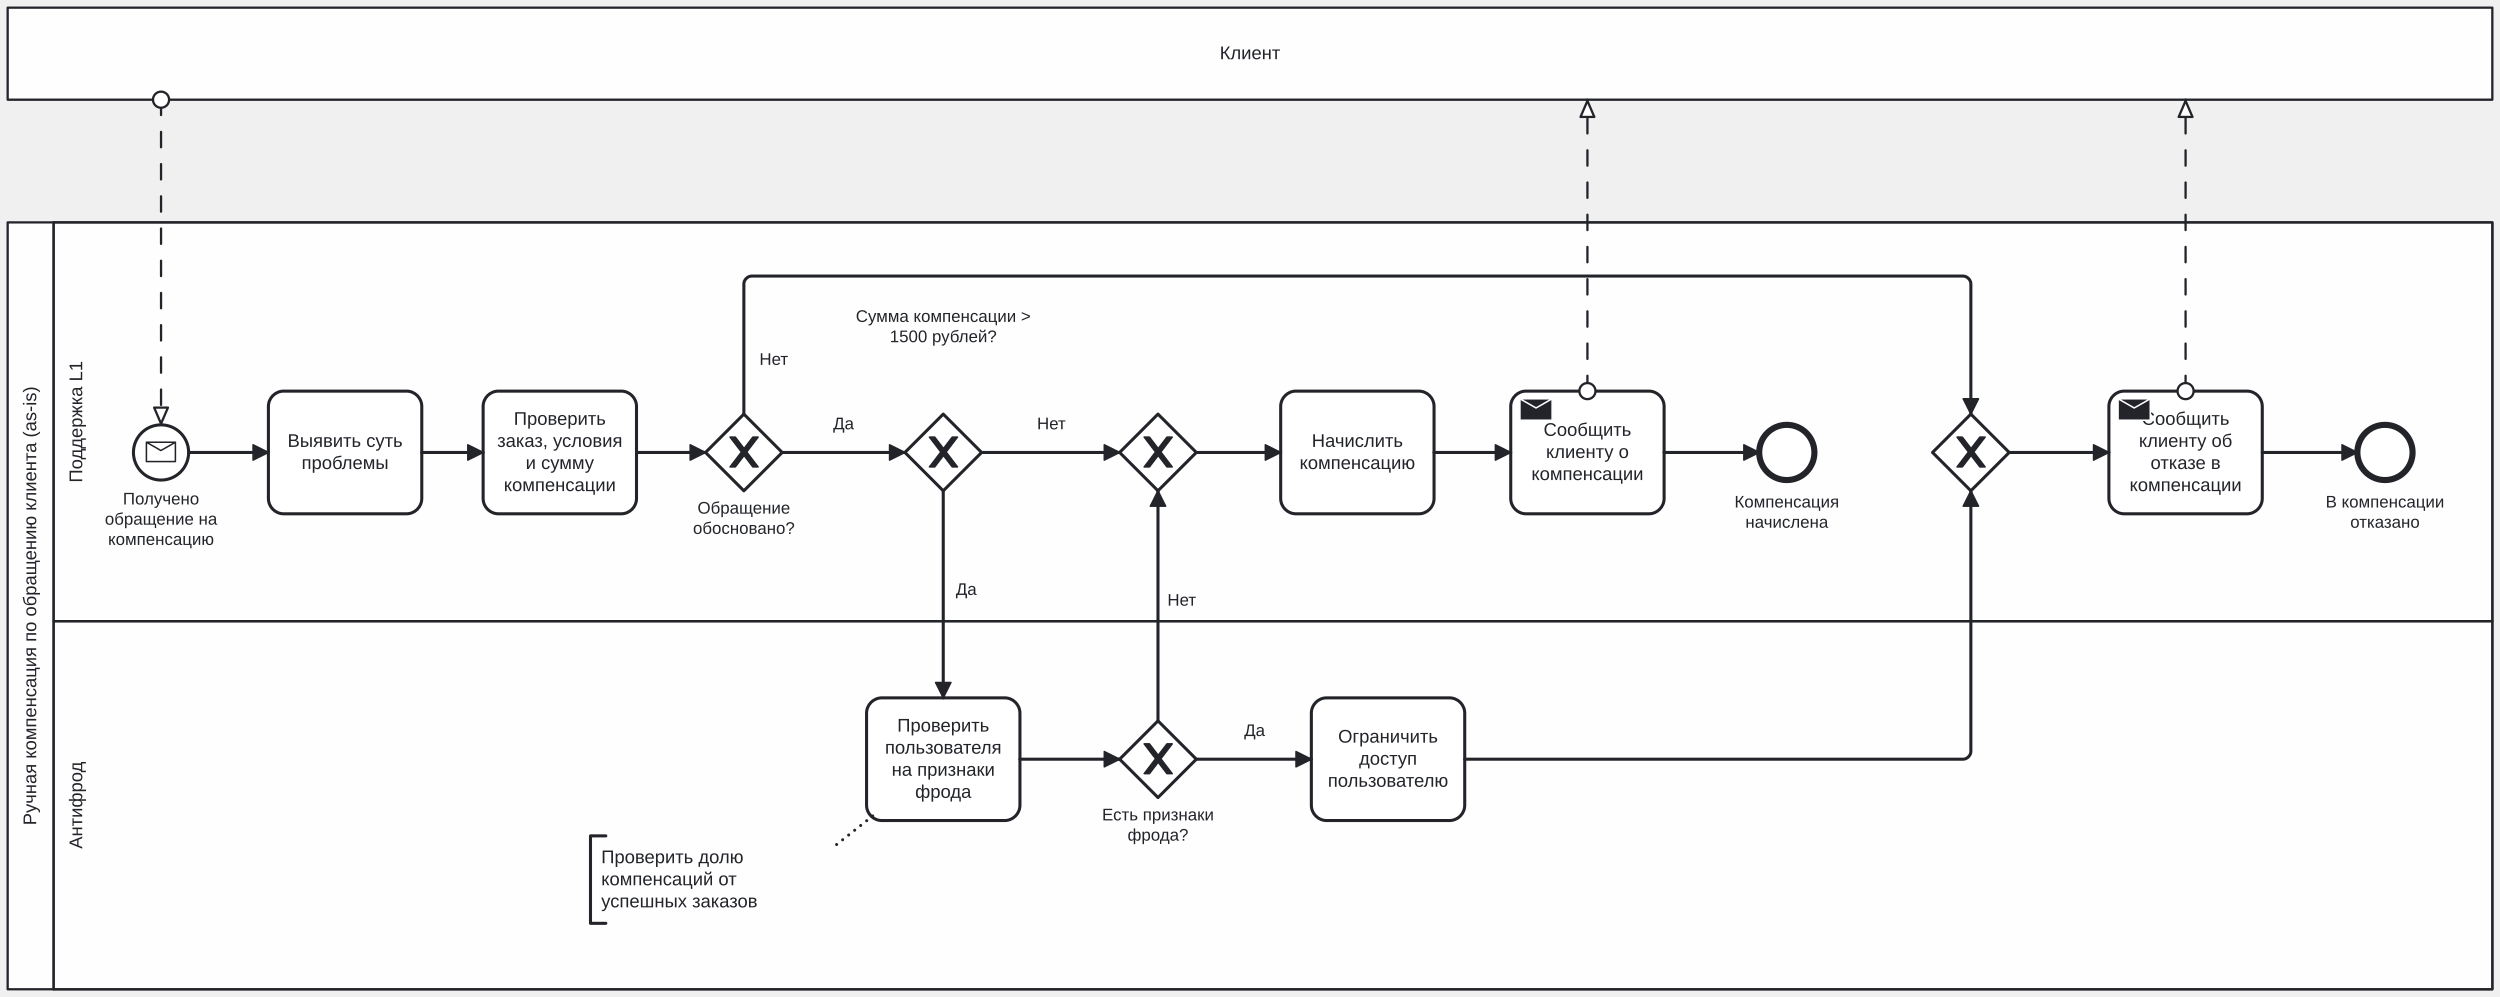
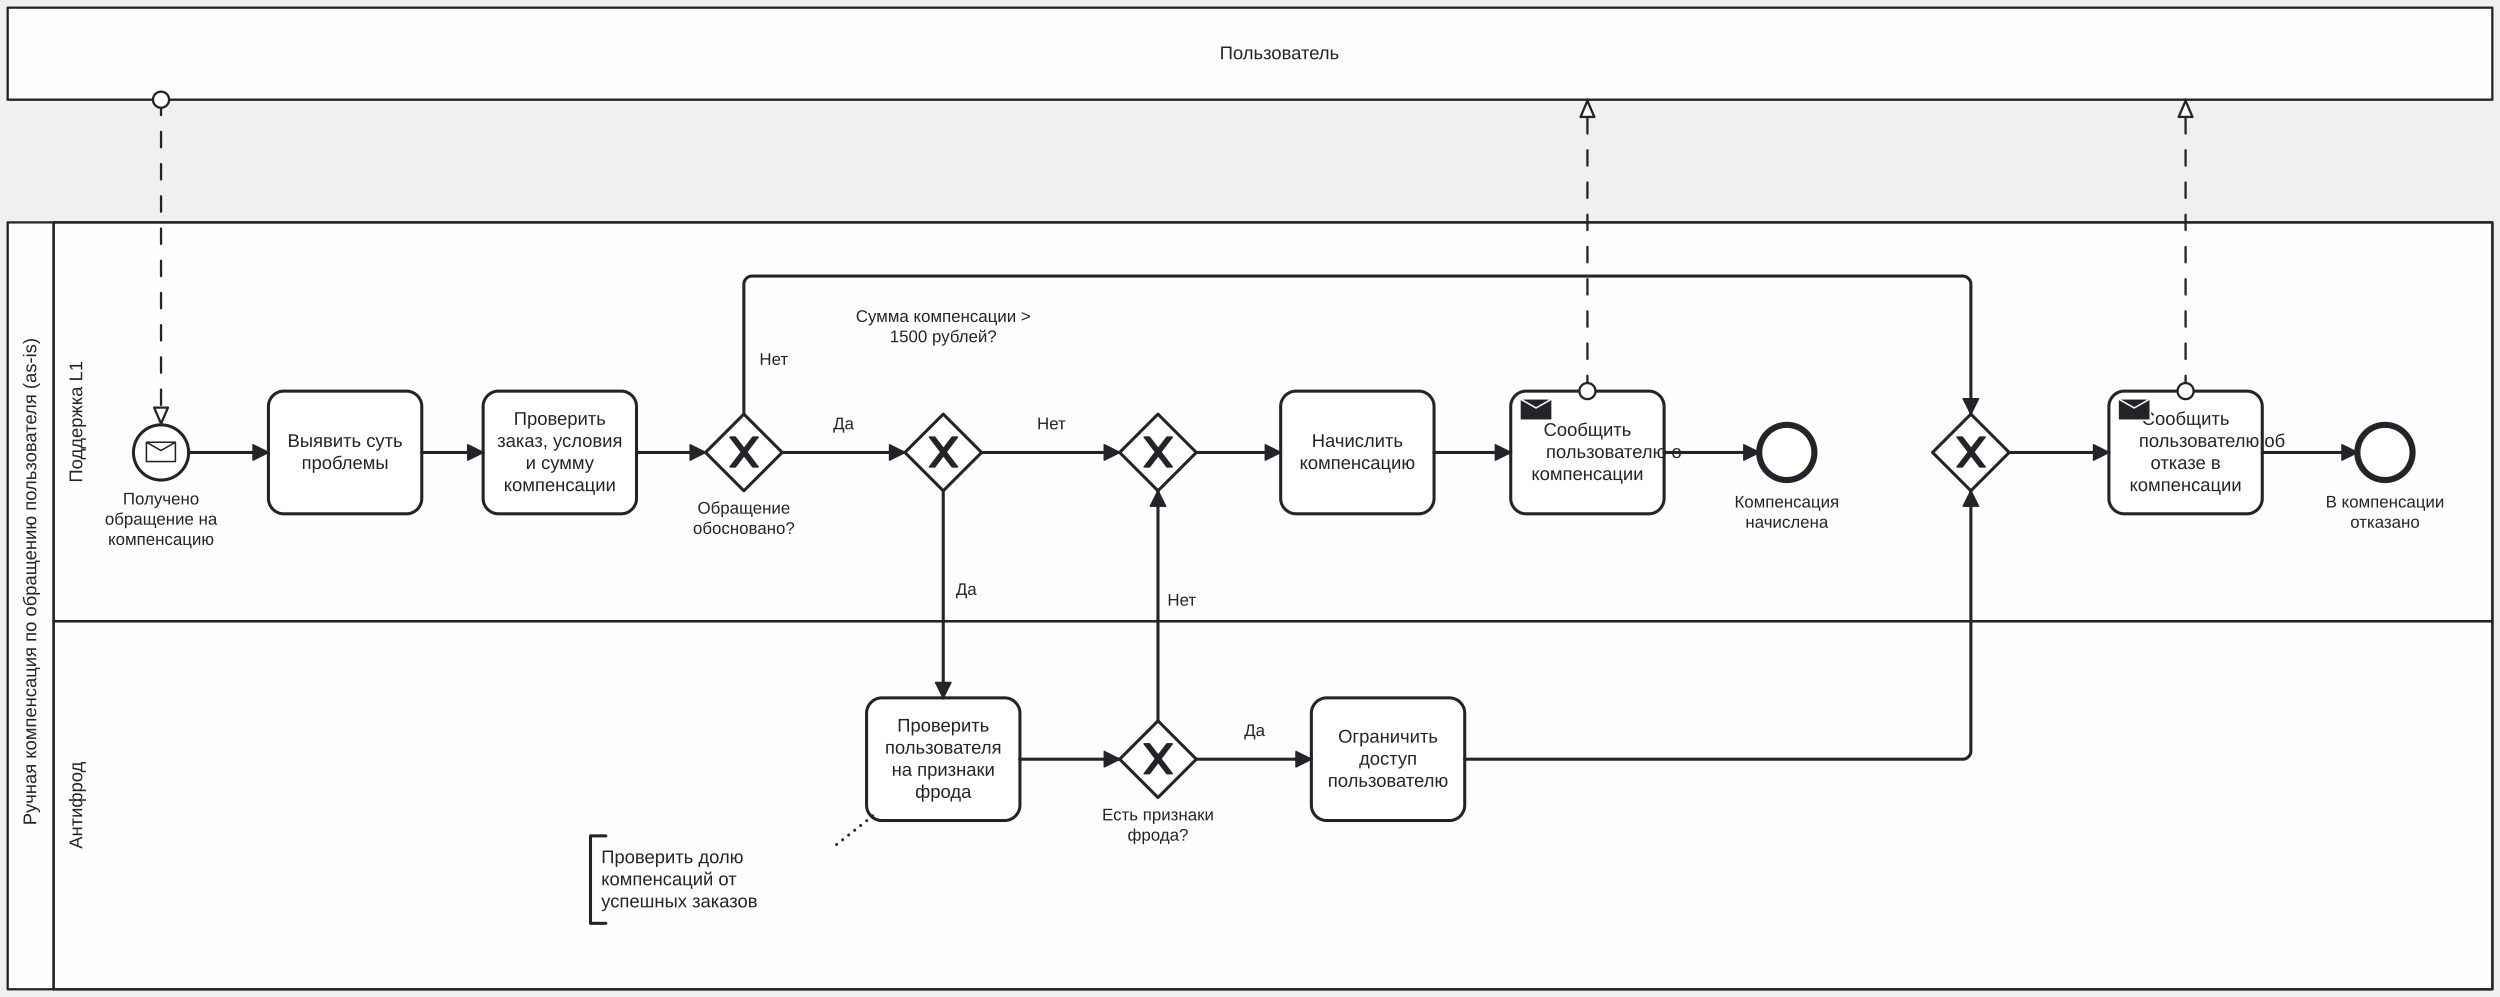
<svg xmlns="http://www.w3.org/2000/svg" width="1630" height="650" viewBox="155 55 1630 650" version="1.1">
  <defs>
    <pattern id="djs-grid-pattern-372583" width="10" height="10" patternUnits="userSpaceOnUse">
      <circle cx="0.5" cy="0.5" r="0.5" style="fill: rgb(204, 204, 204);" />
    </pattern>
  </defs>
  <g class="djs-group">
    <g class="djs-element djs-shape" data-element-id="Participant_Customer" style="display: block;" transform="matrix(1 0 0 1 160 60)">
      <g class="djs-visual">
        <rect x="0" y="0" width="1620" height="60" rx="0" ry="0" style="stroke-linecap: round; stroke-linejoin: round; stroke: rgb(34, 36, 42); stroke-width: 1.5px; fill: white; fill-opacity: 0.95;" />
        <text lineHeight="1.2" class="djs-label" style="font-family: Arial, sans-serif; font-size: 12px; font-weight: normal; fill: rgb(34, 36, 42);">
-           <tspan x="790.254" y="33.6">Клиент</tspan>
+           <tspan x="790.254" y="33.6">Пользователь</tspan>
        </text>
      </g>
      <rect class="djs-hit djs-hit-all" x="0" y="0" width="1620" height="60" style="fill: none; stroke-opacity: 0; stroke: white; stroke-width: 15px;" />
      <rect x="-5" y="-5" rx="4" width="1630" height="70" class="djs-outline" style="fill: none;" />
    </g>
  </g>
  <g class="djs-group">
    <g class="djs-element djs-shape" data-element-id="Participant_Company" style="display: block;" transform="matrix(1 0 0 1 160 200)">
      <g class="djs-visual">
        <rect x="0" y="0" width="1620" height="500" rx="0" ry="0" style="stroke-linecap: round; stroke-linejoin: round; stroke: rgb(34, 36, 42); stroke-width: 1.5px; fill: white; fill-opacity: 0.95;" />
        <path style="fill: none; stroke-linecap: round; stroke-linejoin: round; stroke: rgb(34, 36, 42); stroke-width: 1.5px;" d="M30,0L30,500" />
        <text lineHeight="1.2" class="djs-label" style="font-family: Arial, sans-serif; font-size: 12px; font-weight: normal; fill: rgb(34, 36, 42);" transform="matrix(-1.83697e-16 -1 1 -1.83697e-16 0 500)">
-           <tspan x="106.929" y="18.6">Ручная компенсация по обращению клиента (as-is)</tspan>
+           <tspan x="106.929" y="18.6">Ручная компенсация по обращению пользователя (as-is)</tspan>
        </text>
      </g>
      <rect class="djs-hit djs-hit-no-move" x="0" y="0" width="1620" height="500" style="fill: none; stroke-opacity: 0; stroke: white; stroke-width: 15px;" />
      <rect class="djs-hit djs-hit-click-stroke" x="0" y="0" width="1620" height="500" style="fill: none; stroke-opacity: 0; stroke: white; stroke-width: 15px;" />
      <rect class="djs-hit djs-hit-all" x="0" y="0" width="30" height="500" style="fill: none; stroke-opacity: 0; stroke: white; stroke-width: 15px;" />
      <rect x="-5" y="-5" rx="4" width="1630" height="510" class="djs-outline" style="fill: none;" />
    </g>
    <g class="djs-children">
      <g class="djs-group">
        <g class="djs-element djs-shape" data-element-id="Lane_AF" style="display: block;" transform="matrix(1 0 0 1 190 460)">
          <g class="djs-visual">
            <rect x="0" y="0" width="1590" height="240" rx="0" ry="0" style="stroke-linecap: round; stroke-linejoin: round; stroke: rgb(34, 36, 42); stroke-width: 1.5px; fill: white; fill-opacity: 0.25;" />
            <text lineHeight="1.2" class="djs-label" style="font-family: Arial, sans-serif; font-size: 12px; font-weight: normal; fill: rgb(34, 36, 42);" transform="matrix(-1.83697e-16 -1 1 -1.83697e-16 0 240)">
              <tspan x="91.605" y="18.6">Антифрод</tspan>
            </text>
          </g>
          <rect class="djs-hit djs-hit-no-move" x="0" y="0" width="1590" height="240" style="fill: none; stroke-opacity: 0; stroke: white; stroke-width: 15px;" />
          <rect class="djs-hit djs-hit-click-stroke" x="0" y="0" width="1590" height="240" style="fill: none; stroke-opacity: 0; stroke: white; stroke-width: 15px;" />
          <rect class="djs-hit djs-hit-all" x="0" y="0" width="30" height="240" style="fill: none; stroke-opacity: 0; stroke: white; stroke-width: 15px;" />
          <rect x="-5" y="-5" rx="4" width="1600" height="250" class="djs-outline" style="fill: none;" />
        </g>
      </g>
      <g class="djs-group">
        <g class="djs-element djs-shape selected" data-element-id="Lane_L1" style="display: block;" transform="matrix(1 0 0 1 190 200)">
          <g class="djs-visual">
            <rect x="0" y="0" width="1590" height="260" rx="0" ry="0" style="stroke-linecap: round; stroke-linejoin: round; stroke: rgb(34, 36, 42); stroke-width: 1.5px; fill: white; fill-opacity: 0.25;" />
            <text lineHeight="1.2" class="djs-label" style="font-family: Arial, sans-serif; font-size: 12px; font-weight: normal; fill: rgb(34, 36, 42);" transform="matrix(-1.83697e-16 -1 1 -1.83697e-16 0 260)">
              <tspan x="90.358" y="18.6">Поддержка L1</tspan>
            </text>
          </g>
          <rect class="djs-hit djs-hit-no-move" x="0" y="0" width="1590" height="260" style="fill: none; stroke-opacity: 0; stroke: white; stroke-width: 15px;" />
          <rect class="djs-hit djs-hit-click-stroke" x="0" y="0" width="1590" height="260" style="fill: none; stroke-opacity: 0; stroke: white; stroke-width: 15px;" />
          <rect class="djs-hit djs-hit-all" x="0" y="0" width="30" height="260" style="fill: none; stroke-opacity: 0; stroke: white; stroke-width: 15px;" />
          <rect x="-5" y="-5" rx="4" width="1600" height="270" class="djs-outline" style="fill: none;" />
        </g>
      </g>
      <g class="djs-group">
        <g class="djs-element djs-shape" data-element-id="Start" style="display: block;" transform="matrix(1 0 0 1 242 332)">
          <g class="djs-visual">
            <circle cx="18" cy="18" r="18" style="stroke-linecap: round; stroke-linejoin: round; stroke: rgb(34, 36, 42); stroke-width: 2px; fill: white; fill-opacity: 0.95;" />
            <path d="m 8.46,11.34 l 0,12.6 l 18.9,0 l 0,-12.6 z l 9.45,5.4 l 9.45,-5.4" style="fill: white; stroke-linecap: round; stroke-linejoin: round; stroke: rgb(34, 36, 42); stroke-width: 1px;" />
          </g>
          <rect class="djs-hit djs-hit-all" x="0" y="0" width="36" height="36" style="fill: none; stroke-opacity: 0; stroke: white; stroke-width: 15px;" />
        </g>
      </g>
      <g class="djs-group">
        <g class="djs-element djs-shape" data-element-id="Start_label" style="display: block;" transform="matrix(1 0 0 1 205 374)">
          <g class="djs-visual">
            <text lineHeight="1.2" class="djs-label" style="font-family: Arial, sans-serif; font-size: 11px; font-weight: normal; fill: rgb(34, 36, 42);">
              <tspan x="30.129" y="9.9">Получено </tspan>
              <tspan x="18.358" y="23.1">обращение на </tspan>
              <tspan x="20.461" y="36.3">компенсацию</tspan>
            </text>
          </g>
          <rect class="djs-hit djs-hit-all" x="0" y="0" width="110" height="40" style="fill: none; stroke-opacity: 0; stroke: white; stroke-width: 15px;" />
          <rect x="-5" y="-5" rx="4" width="120" height="50" class="djs-outline" style="fill: none;" />
        </g>
      </g>
      <g class="djs-group">
        <g class="djs-element djs-shape" data-element-id="Identify" style="display: block;" transform="matrix(1 0 0 1 330 310)">
          <g class="djs-visual">
            <rect x="0" y="0" width="100" height="80" rx="10" ry="10" style="stroke-linecap: round; stroke-linejoin: round; stroke: rgb(34, 36, 42); stroke-width: 2px; fill: white; fill-opacity: 0.95;" />
            <text lineHeight="1.2" class="djs-label" style="font-family: Arial, sans-serif; font-size: 12px; font-weight: normal; fill: rgb(34, 36, 42);">
              <tspan x="12.482" y="36.4">Выявить суть </tspan>
              <tspan x="21.635" y="50.8">проблемы</tspan>
            </text>
          </g>
          <rect class="djs-hit djs-hit-all" x="0" y="0" width="100" height="80" style="fill: none; stroke-opacity: 0; stroke: white; stroke-width: 15px;" />
          <rect x="-5" y="-5" rx="14" width="110" height="90" class="djs-outline" style="fill: none;" />
        </g>
      </g>
      <g class="djs-group">
        <g class="djs-element djs-shape" data-element-id="Check" style="display: block;" transform="matrix(1 0 0 1 470 310)">
          <g class="djs-visual">
            <rect x="0" y="0" width="100" height="80" rx="10" ry="10" style="stroke-linecap: round; stroke-linejoin: round; stroke: rgb(34, 36, 42); stroke-width: 2px; fill: white; fill-opacity: 0.95;" />
            <text lineHeight="1.2" class="djs-label" style="font-family: Arial, sans-serif; font-size: 12px; font-weight: normal; fill: rgb(34, 36, 42);">
              <tspan x="19.994" y="22">Проверить </tspan>
              <tspan x="9.175" y="36.4">заказ, условия</tspan>
              <tspan x="27.731" y="50.8">и сумму </tspan>
              <tspan x="13.47" y="65.2">компенсации</tspan>
            </text>
          </g>
          <rect class="djs-hit djs-hit-all" x="0" y="0" width="100" height="80" style="fill: none; stroke-opacity: 0; stroke: white; stroke-width: 15px;" />
          <rect x="-5" y="-5" rx="14" width="110" height="90" class="djs-outline" style="fill: none;" />
        </g>
      </g>
      <g class="djs-group">
        <g class="djs-element djs-shape" data-element-id="GW_Justified" style="display: block;" transform="matrix(1 0 0 1 615 325)">
          <g class="djs-visual">
            <polygon points="25,0 50,25 25,50 0,25" style="stroke-linecap: round; stroke-linejoin: round; stroke: rgb(34, 36, 42); stroke-width: 2px; fill: white; fill-opacity: 0.95;" />
            <path d="m 16,15 7.429,9.714 -7.429,9.714 3.429,0 5.714,-7.464 5.714,7.464 3.429,0 -7.429,-9.714 7.429,-9.714 -3.429,0 -5.714,7.464 -5.714,-7.464 -3.429,0 z" style="fill: rgb(34, 36, 42); stroke-linecap: round; stroke-linejoin: round; stroke: rgb(34, 36, 42); stroke-width: 1px;" />
          </g>
          <rect class="djs-hit djs-hit-all" x="0" y="0" width="50" height="50" style="fill: none; stroke-opacity: 0; stroke: white; stroke-width: 15px;" />
        </g>
      </g>
      <g class="djs-group">
        <g class="djs-element djs-shape" data-element-id="GW_Justified_label" style="display: block;" transform="matrix(1 0 0 1 585 380)">
          <g class="djs-visual">
            <text lineHeight="1.2" class="djs-label" style="font-family: Arial, sans-serif; font-size: 11px; font-weight: normal; fill: rgb(34, 36, 42);">
              <tspan x="24.763" y="9.9">Обращение </tspan>
              <tspan x="21.812" y="23.1">обосновано?</tspan>
            </text>
          </g>
          <rect class="djs-hit djs-hit-all" x="0" y="0" width="110" height="27" style="fill: none; stroke-opacity: 0; stroke: white; stroke-width: 15px;" />
          <rect x="-5" y="-5" rx="4" width="120" height="37" class="djs-outline" style="fill: none;" />
        </g>
      </g>
      <g class="djs-group">
        <g class="djs-element djs-shape" data-element-id="GW_Amount" style="display: block;" transform="matrix(1 0 0 1 745 325)">
          <g class="djs-visual">
            <polygon points="25,0 50,25 25,50 0,25" style="stroke-linecap: round; stroke-linejoin: round; stroke: rgb(34, 36, 42); stroke-width: 2px; fill: white; fill-opacity: 0.95;" />
            <path d="m 16,15 7.429,9.714 -7.429,9.714 3.429,0 5.714,-7.464 5.714,7.464 3.429,0 -7.429,-9.714 7.429,-9.714 -3.429,0 -5.714,7.464 -5.714,-7.464 -3.429,0 z" style="fill: rgb(34, 36, 42); stroke-linecap: round; stroke-linejoin: round; stroke: rgb(34, 36, 42); stroke-width: 1px;" />
          </g>
          <rect class="djs-hit djs-hit-all" x="0" y="0" width="50" height="50" style="fill: none; stroke-opacity: 0; stroke: white; stroke-width: 15px;" />
          <rect x="2" y="2" rx="4" width="46" height="46" class="djs-outline" style="transform-box: fill-box; transform: rotate(45deg); transform-origin: center center; fill: none;" />
        </g>
      </g>
      <g class="djs-group">
        <g class="djs-element djs-shape" data-element-id="GW_Amount_label" style="display: block;" transform="matrix(1 0 0 1 700 255)">
          <g class="djs-visual">
            <text lineHeight="1.2" class="djs-label" style="font-family: Arial, sans-serif; font-size: 11px; font-weight: normal; fill: rgb(34, 36, 42);">
              <tspan x="12.964" y="9.9">Сумма компенсации &gt; </tspan>
              <tspan x="35.125" y="23.1">1500 рублей?</tspan>
            </text>
          </g>
          <rect class="djs-hit djs-hit-all" x="0" y="0" width="140" height="27" style="fill: none; stroke-opacity: 0; stroke: white; stroke-width: 15px;" />
        </g>
      </g>
      <g class="djs-group">
        <g class="djs-element djs-shape" data-element-id="GW_CompMerge" style="display: block;" transform="matrix(1 0 0 1 885 325)">
          <g class="djs-visual">
            <polygon points="25,0 50,25 25,50 0,25" style="stroke-linecap: round; stroke-linejoin: round; stroke: rgb(34, 36, 42); stroke-width: 2px; fill: white; fill-opacity: 0.95;" />
            <path d="m 16,15 7.429,9.714 -7.429,9.714 3.429,0 5.714,-7.464 5.714,7.464 3.429,0 -7.429,-9.714 7.429,-9.714 -3.429,0 -5.714,7.464 -5.714,-7.464 -3.429,0 z" style="fill: rgb(34, 36, 42); stroke-linecap: round; stroke-linejoin: round; stroke: rgb(34, 36, 42); stroke-width: 1px;" />
          </g>
          <rect class="djs-hit djs-hit-all" x="0" y="0" width="50" height="50" style="fill: none; stroke-opacity: 0; stroke: white; stroke-width: 15px;" />
          <rect x="2" y="2" rx="4" width="46" height="46" class="djs-outline" style="transform-box: fill-box; transform: rotate(45deg); transform-origin: center center; fill: none;" />
        </g>
      </g>
      <g class="djs-group">
        <g class="djs-element djs-shape" data-element-id="Accrue" style="display: block;" transform="matrix(1 0 0 1 990 310)">
          <g class="djs-visual">
            <rect x="0" y="0" width="100" height="80" rx="10" ry="10" style="stroke-linecap: round; stroke-linejoin: round; stroke: rgb(34, 36, 42); stroke-width: 2px; fill: white; fill-opacity: 0.95;" />
            <text lineHeight="1.2" class="djs-label" style="font-family: Arial, sans-serif; font-size: 12px; font-weight: normal; fill: rgb(34, 36, 42);">
              <tspan x="20.258" y="36.4">Начислить </tspan>
              <tspan x="12.321" y="50.8">компенсацию</tspan>
            </text>
          </g>
          <rect class="djs-hit djs-hit-all" x="0" y="0" width="100" height="80" style="fill: none; stroke-opacity: 0; stroke: white; stroke-width: 15px;" />
          <rect x="-5" y="-5" rx="14" width="110" height="90" class="djs-outline" style="fill: none;" />
        </g>
      </g>
      <g class="djs-group">
        <g class="djs-element djs-shape" data-element-id="NotifyOK" style="display: block;" transform="matrix(1 0 0 1 1140 310)">
          <g class="djs-visual">
            <rect x="0" y="0" width="100" height="80" rx="10" ry="10" style="stroke-linecap: round; stroke-linejoin: round; stroke: rgb(34, 36, 42); stroke-width: 2px; fill: white; fill-opacity: 0.95;" />
            <text lineHeight="1.2" class="djs-label" style="font-family: Arial, sans-serif; font-size: 12px; font-weight: normal; fill: rgb(34, 36, 42);">
              <tspan x="21.395" y="29.2">Сообщить </tspan>
-               <tspan x="22.985" y="43.6">клиенту о </tspan>
+               <tspan x="22.985" y="43.6">пользователю о </tspan>
              <tspan x="13.47" y="58">компенсации</tspan>
            </text>
            <path d="m 5.985,4.998 l 0,14 l 21,0 l 0,-14 z l 10.5,6 l 10.5,-6" style="fill: rgb(34, 36, 42); stroke-linecap: round; stroke-linejoin: round; stroke: white; stroke-width: 1px;" />
          </g>
          <rect class="djs-hit djs-hit-all" x="0" y="0" width="100" height="80" style="fill: none; stroke-opacity: 0; stroke: white; stroke-width: 15px;" />
          <rect x="-5" y="-5" rx="14" width="110" height="90" class="djs-outline" style="fill: none;" />
        </g>
      </g>
      <g class="djs-group">
        <g class="djs-element djs-shape" data-element-id="End_OK" style="display: block;" transform="matrix(1 0 0 1 1302 332)">
          <g class="djs-visual">
            <circle cx="18" cy="18" r="18" style="stroke-linecap: round; stroke-linejoin: round; stroke: rgb(34, 36, 42); stroke-width: 4px; fill: white; fill-opacity: 0.95;" />
          </g>
          <rect class="djs-hit djs-hit-all" x="0" y="0" width="36" height="36" style="fill: none; stroke-opacity: 0; stroke: white; stroke-width: 15px;" />
          <circle cx="18" cy="18" r="24" class="djs-outline" style="fill: none;" />
        </g>
      </g>
      <g class="djs-group">
        <g class="djs-element djs-shape" data-element-id="End_OK_label" style="display: block;" transform="matrix(1 0 0 1 1280 376)">
          <g class="djs-visual">
            <text lineHeight="1.2" class="djs-label" style="font-family: Arial, sans-serif; font-size: 11px; font-weight: normal; fill: rgb(34, 36, 42);">
              <tspan x="5.872" y="9.9">Компенсация </tspan>
              <tspan x="12.973" y="23.1">начислена</tspan>
            </text>
          </g>
          <rect class="djs-hit djs-hit-all" x="0" y="0" width="80" height="27" style="fill: none; stroke-opacity: 0; stroke: white; stroke-width: 15px;" />
          <rect x="-5" y="-5" rx="4" width="90" height="37" class="djs-outline" style="fill: none;" />
        </g>
      </g>
      <g class="djs-group">
        <g class="djs-element djs-shape" data-element-id="GW_RefMerge" style="display: block;" transform="matrix(1 0 0 1 1415 325)">
          <g class="djs-visual">
            <polygon points="25,0 50,25 25,50 0,25" style="stroke-linecap: round; stroke-linejoin: round; stroke: rgb(34, 36, 42); stroke-width: 2px; fill: white; fill-opacity: 0.95;" />
            <path d="m 16,15 7.429,9.714 -7.429,9.714 3.429,0 5.714,-7.464 5.714,7.464 3.429,0 -7.429,-9.714 7.429,-9.714 -3.429,0 -5.714,7.464 -5.714,-7.464 -3.429,0 z" style="fill: rgb(34, 36, 42); stroke-linecap: round; stroke-linejoin: round; stroke: rgb(34, 36, 42); stroke-width: 1px;" />
          </g>
          <rect class="djs-hit djs-hit-all" x="0" y="0" width="50" height="50" style="fill: none; stroke-opacity: 0; stroke: white; stroke-width: 15px;" />
          <rect x="2" y="2" rx="4" width="46" height="46" class="djs-outline" style="transform-box: fill-box; transform: rotate(45deg); transform-origin: center center; fill: none;" />
        </g>
      </g>
      <g class="djs-group">
        <g class="djs-element djs-shape" data-element-id="NotifyRefuse" style="display: block;" transform="matrix(1 0 0 1 1530 310)">
          <g class="djs-visual">
            <rect x="0" y="0" width="100" height="80" rx="10" ry="10" style="stroke-linecap: round; stroke-linejoin: round; stroke: rgb(34, 36, 42); stroke-width: 2px; fill: white; fill-opacity: 0.95;" />
            <text lineHeight="1.2" class="djs-label" style="font-family: Arial, sans-serif; font-size: 12px; font-weight: normal; fill: rgb(34, 36, 42);">
              <tspan x="21.395" y="22">Сообщить </tspan>
-               <tspan x="19.549" y="36.4">клиенту об </tspan>
+               <tspan x="19.549" y="36.4">пользователю об </tspan>
              <tspan x="27.146" y="50.8">отказе в </tspan>
              <tspan x="13.47" y="65.2">компенсации</tspan>
            </text>
            <path d="m 5.985,4.998 l 0,14 l 21,0 l 0,-14 z l 10.5,6 l 10.5,-6" style="fill: rgb(34, 36, 42); stroke-linecap: round; stroke-linejoin: round; stroke: white; stroke-width: 1px;" />
          </g>
          <rect class="djs-hit djs-hit-all" x="0" y="0" width="100" height="80" style="fill: none; stroke-opacity: 0; stroke: white; stroke-width: 15px;" />
          <rect x="-5" y="-5" rx="14" width="110" height="90" class="djs-outline" style="fill: none;" />
        </g>
      </g>
      <g class="djs-group">
        <g class="djs-element djs-shape" data-element-id="End_Refuse" style="display: block;" transform="matrix(1 0 0 1 1692 332)">
          <g class="djs-visual">
            <circle cx="18" cy="18" r="18" style="stroke-linecap: round; stroke-linejoin: round; stroke: rgb(34, 36, 42); stroke-width: 4px; fill: white; fill-opacity: 0.95;" />
          </g>
          <rect class="djs-hit djs-hit-all" x="0" y="0" width="36" height="36" style="fill: none; stroke-opacity: 0; stroke: white; stroke-width: 15px;" />
          <circle cx="18" cy="18" r="24" class="djs-outline" style="fill: none;" />
        </g>
      </g>
      <g class="djs-group">
        <g class="djs-element djs-shape" data-element-id="End_Refuse_label" style="display: block;" transform="matrix(1 0 0 1 1670 376)">
          <g class="djs-visual">
            <text lineHeight="1.2" class="djs-label" style="font-family: Arial, sans-serif; font-size: 11px; font-weight: normal; fill: rgb(34, 36, 42);">
              <tspan x="1.317" y="9.9">В компенсации</tspan>
              <tspan x="17.342" y="23.1">отказано</tspan>
            </text>
          </g>
          <rect class="djs-hit djs-hit-all" x="0" y="0" width="80" height="27" style="fill: none; stroke-opacity: 0; stroke: white; stroke-width: 15px;" />
          <rect x="-5" y="-5" rx="4" width="90" height="37" class="djs-outline" style="fill: none;" />
        </g>
      </g>
      <g class="djs-group">
        <g class="djs-element djs-shape" data-element-id="Fraud" style="display: block;" transform="matrix(1 0 0 1 720 510)">
          <g class="djs-visual">
            <rect x="0" y="0" width="100" height="80" rx="10" ry="10" style="stroke-linecap: round; stroke-linejoin: round; stroke: rgb(34, 36, 42); stroke-width: 2px; fill: white; fill-opacity: 0.95;" />
            <text lineHeight="1.2" class="djs-label" style="font-family: Arial, sans-serif; font-size: 12px; font-weight: normal; fill: rgb(34, 36, 42);">
              <tspan x="19.994" y="22">Проверить </tspan>
              <tspan x="12.005" y="36.4">пользователя </tspan>
              <tspan x="16.367" y="50.8">на признаки </tspan>
              <tspan x="31.684" y="65.2">фрода</tspan>
            </text>
          </g>
          <rect class="djs-hit djs-hit-all" x="0" y="0" width="100" height="80" style="fill: none; stroke-opacity: 0; stroke: white; stroke-width: 15px;" />
          <rect x="-5" y="-5" rx="14" width="110" height="90" class="djs-outline" style="fill: none;" />
        </g>
      </g>
      <g class="djs-group">
        <g class="djs-element djs-shape" data-element-id="GW_Fraud" style="display: block;" transform="matrix(1 0 0 1 885 525)">
          <g class="djs-visual">
            <polygon points="25,0 50,25 25,50 0,25" style="stroke-linecap: round; stroke-linejoin: round; stroke: rgb(34, 36, 42); stroke-width: 2px; fill: white; fill-opacity: 0.95;" />
            <path d="m 16,15 7.429,9.714 -7.429,9.714 3.429,0 5.714,-7.464 5.714,7.464 3.429,0 -7.429,-9.714 7.429,-9.714 -3.429,0 -5.714,7.464 -5.714,-7.464 -3.429,0 z" style="fill: rgb(34, 36, 42); stroke-linecap: round; stroke-linejoin: round; stroke: rgb(34, 36, 42); stroke-width: 1px;" />
          </g>
          <rect class="djs-hit djs-hit-all" x="0" y="0" width="50" height="50" style="fill: none; stroke-opacity: 0; stroke: white; stroke-width: 15px;" />
          <rect x="2" y="2" rx="4" width="46" height="46" class="djs-outline" style="transform-box: fill-box; transform: rotate(45deg); transform-origin: center center; fill: none;" />
        </g>
      </g>
      <g class="djs-group">
        <g class="djs-element djs-shape" data-element-id="GW_Fraud_label" style="display: block;" transform="matrix(1 0 0 1 855 580)">
          <g class="djs-visual">
            <text lineHeight="1.2" class="djs-label" style="font-family: Arial, sans-serif; font-size: 11px; font-weight: normal; fill: rgb(34, 36, 42);">
              <tspan x="18.525" y="9.9">Есть признаки </tspan>
              <tspan x="35.151" y="23.1">фрода?</tspan>
            </text>
          </g>
          <rect class="djs-hit djs-hit-all" x="0" y="0" width="110" height="27" style="fill: none; stroke-opacity: 0; stroke: white; stroke-width: 15px;" />
          <rect x="-5" y="-5" rx="4" width="120" height="37" class="djs-outline" style="fill: none;" />
        </g>
      </g>
      <g class="djs-group">
        <g class="djs-element djs-shape" data-element-id="Restrict" style="display: block;" transform="matrix(1 0 0 1 1010 510)">
          <g class="djs-visual">
            <rect x="0" y="0" width="100" height="80" rx="10" ry="10" style="stroke-linecap: round; stroke-linejoin: round; stroke: rgb(34, 36, 42); stroke-width: 2px; fill: white; fill-opacity: 0.95;" />
            <text lineHeight="1.2" class="djs-label" style="font-family: Arial, sans-serif; font-size: 12px; font-weight: normal; fill: rgb(34, 36, 42);">
              <tspan x="17.454" y="29.2">Ограничить </tspan>
              <tspan x="31.098" y="43.6">доступ </tspan>
              <tspan x="10.754" y="58">пользователю</tspan>
            </text>
          </g>
          <rect class="djs-hit djs-hit-all" x="0" y="0" width="100" height="80" style="fill: none; stroke-opacity: 0; stroke: white; stroke-width: 15px;" />
          <rect x="-5" y="-5" rx="14" width="110" height="90" class="djs-outline" style="fill: none;" />
        </g>
      </g>
      <g class="djs-group">
        <g class="djs-element djs-connection" data-element-id="F_01" style="display: block;">
          <g class="djs-visual">
            <defs>
              <marker id="marker-4sprqeyq24937znktvfvq89jx" viewBox="0 0 20 20" refX="11" refY="10" markerWidth="10" markerHeight="10" orient="auto">
                <path d="M 1 5 L 11 10 L 1 15 Z" style="stroke-linecap: round; stroke-linejoin: round; stroke: rgb(34, 36, 42); stroke-width: 1px; fill: rgb(34, 36, 42);" />
              </marker>
            </defs>
            <path data-corner-radius="5" style="fill: none; stroke-linecap: round; stroke-linejoin: round; stroke: rgb(34, 36, 42); stroke-width: 2px; marker-end: url('#marker-4sprqeyq24937znktvfvq89jx');" d="M278,350L330,350" />
          </g>
          <path d="M278,350L330,350" class="djs-hit djs-hit-stroke" style="fill: none; stroke-opacity: 0; stroke: white; stroke-width: 15px;" />
        </g>
      </g>
      <g class="djs-group">
        <g class="djs-element djs-connection" data-element-id="F_02" style="display: block;">
          <g class="djs-visual">
            <defs>
              <marker id="marker-77gzqh0njz20xnw4wmyvznt2e" viewBox="0 0 20 20" refX="11" refY="10" markerWidth="10" markerHeight="10" orient="auto">
                <path d="M 1 5 L 11 10 L 1 15 Z" style="stroke-linecap: round; stroke-linejoin: round; stroke: rgb(34, 36, 42); stroke-width: 1px; fill: rgb(34, 36, 42);" />
              </marker>
            </defs>
            <path data-corner-radius="5" style="fill: none; stroke-linecap: round; stroke-linejoin: round; stroke: rgb(34, 36, 42); stroke-width: 2px; marker-end: url('#marker-77gzqh0njz20xnw4wmyvznt2e');" d="M430,350L470,350" />
          </g>
          <path d="M430,350L470,350" class="djs-hit djs-hit-stroke" style="fill: none; stroke-opacity: 0; stroke: white; stroke-width: 15px;" />
        </g>
      </g>
      <g class="djs-group">
        <g class="djs-element djs-connection" data-element-id="F_03" style="display: block;">
          <g class="djs-visual">
            <defs>
              <marker id="marker-e2wnwsa0gdfrgit3u7scubvm4" viewBox="0 0 20 20" refX="11" refY="10" markerWidth="10" markerHeight="10" orient="auto">
                <path d="M 1 5 L 11 10 L 1 15 Z" style="stroke-linecap: round; stroke-linejoin: round; stroke: rgb(34, 36, 42); stroke-width: 1px; fill: rgb(34, 36, 42);" />
              </marker>
            </defs>
            <path data-corner-radius="5" style="fill: none; stroke-linecap: round; stroke-linejoin: round; stroke: rgb(34, 36, 42); stroke-width: 2px; marker-end: url('#marker-e2wnwsa0gdfrgit3u7scubvm4');" d="M570,350L615,350" />
          </g>
          <path d="M570,350L615,350" class="djs-hit djs-hit-stroke" style="fill: none; stroke-opacity: 0; stroke: white; stroke-width: 15px;" />
        </g>
      </g>
      <g class="djs-group">
        <g class="djs-element djs-connection" data-element-id="F_04" style="display: block;">
          <g class="djs-visual">
            <defs>
              <marker id="marker-73if25bmifzkk94458kq94gwl" viewBox="0 0 20 20" refX="11" refY="10" markerWidth="10" markerHeight="10" orient="auto">
                <path d="M 1 5 L 11 10 L 1 15 Z" style="stroke-linecap: round; stroke-linejoin: round; stroke: rgb(34, 36, 42); stroke-width: 1px; fill: rgb(34, 36, 42);" />
              </marker>
            </defs>
            <path data-corner-radius="5" style="fill: none; stroke-linecap: round; stroke-linejoin: round; stroke: rgb(34, 36, 42); stroke-width: 2px; marker-end: url('#marker-73if25bmifzkk94458kq94gwl');" d="M665,350L745,350" />
          </g>
          <path d="M665,350L745,350" class="djs-hit djs-hit-stroke" style="fill: none; stroke-opacity: 0; stroke: white; stroke-width: 15px;" />
          <rect x="660" y="345" rx="4" width="90" height="10" class="djs-outline" style="fill: none;" />
        </g>
      </g>
      <g class="djs-group">
        <g class="djs-element djs-shape" data-element-id="F_04_label" style="display: block;" transform="matrix(1 0 0 1 698 325)">
          <g class="djs-visual">
            <text lineHeight="1.2" class="djs-label" style="font-family: Arial, sans-serif; font-size: 11px; font-weight: normal; fill: rgb(34, 36, 42);">
              <tspan x="0.216" y="9.9">Да</tspan>
            </text>
          </g>
          <rect class="djs-hit djs-hit-all" x="0" y="0" width="14" height="14" style="fill: none; stroke-opacity: 0; stroke: white; stroke-width: 15px;" />
          <rect x="-5" y="-5" rx="4" width="24" height="24" class="djs-outline" style="fill: none;" />
        </g>
      </g>
      <g class="djs-group">
        <g class="djs-element djs-connection" data-element-id="F_05" style="display: block;">
          <g class="djs-visual">
            <defs>
              <marker id="marker-5kwcqsvy4yl4mvi4m5qb78wms" viewBox="0 0 20 20" refX="11" refY="10" markerWidth="10" markerHeight="10" orient="auto">
                <path d="M 1 5 L 11 10 L 1 15 Z" style="stroke-linecap: round; stroke-linejoin: round; stroke: rgb(34, 36, 42); stroke-width: 1px; fill: rgb(34, 36, 42);" />
              </marker>
            </defs>
            <path data-corner-radius="5" style="fill: none; stroke-linecap: round; stroke-linejoin: round; stroke: rgb(34, 36, 42); stroke-width: 2px; marker-end: url('#marker-5kwcqsvy4yl4mvi4m5qb78wms');" d="M640,325L640,240C640,237.5,642.5,235,645,235L1435,235C1437.5,235,1440,237.5,1440,240L1440,325" />
          </g>
          <path d="M640,325L640,235L1440,235L1440,325" class="djs-hit djs-hit-stroke" style="fill: none; stroke-opacity: 0; stroke: white; stroke-width: 15px;" />
          <rect x="635" y="230" rx="4" width="810" height="100" class="djs-outline" style="fill: none;" />
        </g>
      </g>
      <g class="djs-group">
        <g class="djs-element djs-connection" data-element-id="F_06" style="display: block;">
          <g class="djs-visual">
            <defs>
              <marker id="marker-9q0w9cm2uicdgojnb0rfutw2s" viewBox="0 0 20 20" refX="11" refY="10" markerWidth="10" markerHeight="10" orient="auto">
                <path d="M 1 5 L 11 10 L 1 15 Z" style="stroke-linecap: round; stroke-linejoin: round; stroke: rgb(34, 36, 42); stroke-width: 1px; fill: rgb(34, 36, 42);" />
              </marker>
            </defs>
            <path data-corner-radius="5" style="fill: none; stroke-linecap: round; stroke-linejoin: round; stroke: rgb(34, 36, 42); stroke-width: 2px; marker-end: url('#marker-9q0w9cm2uicdgojnb0rfutw2s');" d="M795,350L885,350" />
          </g>
          <path d="M795,350L885,350" class="djs-hit djs-hit-stroke" style="fill: none; stroke-opacity: 0; stroke: white; stroke-width: 15px;" />
          <rect x="790" y="345" rx="4" width="100" height="10" class="djs-outline" style="fill: none;" />
        </g>
      </g>
      <g class="djs-group">
        <g class="djs-element djs-shape" data-element-id="F_06_label" style="display: block;" transform="matrix(1 0 0 1 831 325)">
          <g class="djs-visual">
            <text lineHeight="1.2" class="djs-label" style="font-family: Arial, sans-serif; font-size: 11px; font-weight: normal; fill: rgb(34, 36, 42);">
              <tspan x="0.133" y="9.9">Нет</tspan>
            </text>
          </g>
          <rect class="djs-hit djs-hit-all" x="0" y="0" width="19" height="14" style="fill: none; stroke-opacity: 0; stroke: white; stroke-width: 15px;" />
        </g>
      </g>
      <g class="djs-group">
        <g class="djs-element djs-connection" data-element-id="F_07" style="display: block;">
          <g class="djs-visual">
            <defs>
              <marker id="marker-c2w5j2ojdhiq63yt2yfaxfqez" viewBox="0 0 20 20" refX="11" refY="10" markerWidth="10" markerHeight="10" orient="auto">
                <path d="M 1 5 L 11 10 L 1 15 Z" style="stroke-linecap: round; stroke-linejoin: round; stroke: rgb(34, 36, 42); stroke-width: 1px; fill: rgb(34, 36, 42);" />
              </marker>
            </defs>
            <path data-corner-radius="5" style="fill: none; stroke-linecap: round; stroke-linejoin: round; stroke: rgb(34, 36, 42); stroke-width: 2px; marker-end: url('#marker-c2w5j2ojdhiq63yt2yfaxfqez');" d="M770,375L770,510" />
          </g>
          <path d="M770,375L770,510" class="djs-hit djs-hit-stroke" style="fill: none; stroke-opacity: 0; stroke: white; stroke-width: 15px;" />
          <rect x="765" y="370" rx="4" width="10" height="145" class="djs-outline" style="fill: none;" />
        </g>
      </g>
      <g class="djs-group">
        <g class="djs-element djs-shape" data-element-id="F_07_label" style="display: block;" transform="matrix(1 0 0 1 778 433)">
          <g class="djs-visual">
            <text lineHeight="1.2" class="djs-label" style="font-family: Arial, sans-serif; font-size: 11px; font-weight: normal; fill: rgb(34, 36, 42);">
              <tspan x="0.216" y="9.9">Да</tspan>
            </text>
          </g>
          <rect class="djs-hit djs-hit-all" x="0" y="0" width="14" height="14" style="fill: none; stroke-opacity: 0; stroke: white; stroke-width: 15px;" />
        </g>
      </g>
      <g class="djs-group">
        <g class="djs-element djs-connection" data-element-id="F_08" style="display: block;">
          <g class="djs-visual">
            <defs>
              <marker id="marker-4jkqnmyy4e158w0hw9bnuu1ri" viewBox="0 0 20 20" refX="11" refY="10" markerWidth="10" markerHeight="10" orient="auto">
                <path d="M 1 5 L 11 10 L 1 15 Z" style="stroke-linecap: round; stroke-linejoin: round; stroke: rgb(34, 36, 42); stroke-width: 1px; fill: rgb(34, 36, 42);" />
              </marker>
            </defs>
            <path data-corner-radius="5" style="fill: none; stroke-linecap: round; stroke-linejoin: round; stroke: rgb(34, 36, 42); stroke-width: 2px; marker-end: url('#marker-4jkqnmyy4e158w0hw9bnuu1ri');" d="M820,550L885,550" />
          </g>
          <path d="M820,550L885,550" class="djs-hit djs-hit-stroke" style="fill: none; stroke-opacity: 0; stroke: white; stroke-width: 15px;" />
        </g>
      </g>
      <g class="djs-group">
        <g class="djs-element djs-connection" data-element-id="F_09" style="display: block;">
          <g class="djs-visual">
            <defs>
              <marker id="marker-83cdhq4kijzwxgmb7zsumxf1c" viewBox="0 0 20 20" refX="11" refY="10" markerWidth="10" markerHeight="10" orient="auto">
                <path d="M 1 5 L 11 10 L 1 15 Z" style="stroke-linecap: round; stroke-linejoin: round; stroke: rgb(34, 36, 42); stroke-width: 1px; fill: rgb(34, 36, 42);" />
              </marker>
            </defs>
            <path data-corner-radius="5" style="fill: none; stroke-linecap: round; stroke-linejoin: round; stroke: rgb(34, 36, 42); stroke-width: 2px; marker-end: url('#marker-83cdhq4kijzwxgmb7zsumxf1c');" d="M910,525L910,375" />
          </g>
          <path d="M910,525L910,375" class="djs-hit djs-hit-stroke" style="fill: none; stroke-opacity: 0; stroke: white; stroke-width: 15px;" />
          <rect x="905" y="370" rx="4" width="10" height="160" class="djs-outline" style="fill: none;" />
        </g>
      </g>
      <g class="djs-group">
        <g class="djs-element djs-shape" data-element-id="F_09_label" style="display: block;" transform="matrix(1 0 0 1 916 440)">
          <g class="djs-visual">
            <text lineHeight="1.2" class="djs-label" style="font-family: Arial, sans-serif; font-size: 11px; font-weight: normal; fill: rgb(34, 36, 42);">
              <tspan x="0.133" y="9.9">Нет</tspan>
            </text>
          </g>
          <rect class="djs-hit djs-hit-all" x="0" y="0" width="19" height="14" style="fill: none; stroke-opacity: 0; stroke: white; stroke-width: 15px;" />
          <rect x="-5" y="-5" rx="4" width="29" height="24" class="djs-outline" style="fill: none;" />
        </g>
      </g>
      <g class="djs-group">
        <g class="djs-element djs-connection" data-element-id="F_10" style="display: block;">
          <g class="djs-visual">
            <defs>
              <marker id="marker-d7yln1mgqsk1f7mgf3ptien3a" viewBox="0 0 20 20" refX="11" refY="10" markerWidth="10" markerHeight="10" orient="auto">
                <path d="M 1 5 L 11 10 L 1 15 Z" style="stroke-linecap: round; stroke-linejoin: round; stroke: rgb(34, 36, 42); stroke-width: 1px; fill: rgb(34, 36, 42);" />
              </marker>
            </defs>
            <path data-corner-radius="5" style="fill: none; stroke-linecap: round; stroke-linejoin: round; stroke: rgb(34, 36, 42); stroke-width: 2px; marker-end: url('#marker-d7yln1mgqsk1f7mgf3ptien3a');" d="M935,550L1010,550" />
          </g>
          <path d="M935,550L1010,550" class="djs-hit djs-hit-stroke" style="fill: none; stroke-opacity: 0; stroke: white; stroke-width: 15px;" />
        </g>
      </g>
      <g class="djs-group">
        <g class="djs-element djs-shape" data-element-id="F_10_label" style="display: block;" transform="matrix(1 0 0 1 966 525)">
          <g class="djs-visual">
            <text lineHeight="1.2" class="djs-label" style="font-family: Arial, sans-serif; font-size: 11px; font-weight: normal; fill: rgb(34, 36, 42);">
              <tspan x="0.216" y="9.9">Да</tspan>
            </text>
          </g>
          <rect class="djs-hit djs-hit-all" x="0" y="0" width="14" height="14" style="fill: none; stroke-opacity: 0; stroke: white; stroke-width: 15px;" />
        </g>
      </g>
      <g class="djs-group">
        <g class="djs-element djs-connection" data-element-id="F_11" style="display: block;">
          <g class="djs-visual">
            <defs>
              <marker id="marker-5n88s9kqhp5w71sibnx9ojerc" viewBox="0 0 20 20" refX="11" refY="10" markerWidth="10" markerHeight="10" orient="auto">
                <path d="M 1 5 L 11 10 L 1 15 Z" style="stroke-linecap: round; stroke-linejoin: round; stroke: rgb(34, 36, 42); stroke-width: 1px; fill: rgb(34, 36, 42);" />
              </marker>
            </defs>
            <path data-corner-radius="5" style="fill: none; stroke-linecap: round; stroke-linejoin: round; stroke: rgb(34, 36, 42); stroke-width: 2px; marker-end: url('#marker-5n88s9kqhp5w71sibnx9ojerc');" d="M1110,550L1435,550C1437.5,550,1440,547.5,1440,545L1440,375" />
          </g>
          <path d="M1110,550L1440,550L1440,375" class="djs-hit djs-hit-stroke" style="fill: none; stroke-opacity: 0; stroke: white; stroke-width: 15px;" />
          <rect x="1105" y="370" rx="4" width="340" height="185" class="djs-outline" style="fill: none;" />
        </g>
      </g>
      <g class="djs-group">
        <g class="djs-element djs-connection" data-element-id="F_12" style="display: block;">
          <g class="djs-visual">
            <defs>
              <marker id="marker-bfzyj5tstr78molgpwwjs360p" viewBox="0 0 20 20" refX="11" refY="10" markerWidth="10" markerHeight="10" orient="auto">
                <path d="M 1 5 L 11 10 L 1 15 Z" style="stroke-linecap: round; stroke-linejoin: round; stroke: rgb(34, 36, 42); stroke-width: 1px; fill: rgb(34, 36, 42);" />
              </marker>
            </defs>
            <path data-corner-radius="5" style="fill: none; stroke-linecap: round; stroke-linejoin: round; stroke: rgb(34, 36, 42); stroke-width: 2px; marker-end: url('#marker-bfzyj5tstr78molgpwwjs360p');" d="M935,350L990,350" />
          </g>
          <path d="M935,350L990,350" class="djs-hit djs-hit-stroke" style="fill: none; stroke-opacity: 0; stroke: white; stroke-width: 15px;" />
          <rect x="930" y="345" rx="4" width="65" height="10" class="djs-outline" style="fill: none;" />
        </g>
      </g>
      <g class="djs-group">
        <g class="djs-element djs-connection" data-element-id="F_13" style="display: block;">
          <g class="djs-visual">
            <defs>
              <marker id="marker-aa76d586take5f0m60vmbr1xj" viewBox="0 0 20 20" refX="11" refY="10" markerWidth="10" markerHeight="10" orient="auto">
                <path d="M 1 5 L 11 10 L 1 15 Z" style="stroke-linecap: round; stroke-linejoin: round; stroke: rgb(34, 36, 42); stroke-width: 1px; fill: rgb(34, 36, 42);" />
              </marker>
            </defs>
            <path data-corner-radius="5" style="fill: none; stroke-linecap: round; stroke-linejoin: round; stroke: rgb(34, 36, 42); stroke-width: 2px; marker-end: url('#marker-aa76d586take5f0m60vmbr1xj');" d="M1090,350L1140,350" />
          </g>
          <path d="M1090,350L1140,350" class="djs-hit djs-hit-stroke" style="fill: none; stroke-opacity: 0; stroke: white; stroke-width: 15px;" />
        </g>
      </g>
      <g class="djs-group">
        <g class="djs-element djs-connection" data-element-id="F_14" style="display: block;">
          <g class="djs-visual">
            <defs>
              <marker id="marker-410ai7svlke1svwkfgusgxpi8" viewBox="0 0 20 20" refX="11" refY="10" markerWidth="10" markerHeight="10" orient="auto">
                <path d="M 1 5 L 11 10 L 1 15 Z" style="stroke-linecap: round; stroke-linejoin: round; stroke: rgb(34, 36, 42); stroke-width: 1px; fill: rgb(34, 36, 42);" />
              </marker>
            </defs>
            <path data-corner-radius="5" style="fill: none; stroke-linecap: round; stroke-linejoin: round; stroke: rgb(34, 36, 42); stroke-width: 2px; marker-end: url('#marker-410ai7svlke1svwkfgusgxpi8');" d="M1240,350L1302,350" />
          </g>
          <path d="M1240,350L1302,350" class="djs-hit djs-hit-stroke" style="fill: none; stroke-opacity: 0; stroke: white; stroke-width: 15px;" />
          <rect x="1235" y="345" rx="4" width="72" height="10" class="djs-outline" style="fill: none;" />
        </g>
      </g>
      <g class="djs-group">
        <g class="djs-element djs-connection" data-element-id="F_15" style="display: block;">
          <g class="djs-visual">
            <defs>
              <marker id="marker-6niccyyzccbr9y1w7o5gmb7yn" viewBox="0 0 20 20" refX="11" refY="10" markerWidth="10" markerHeight="10" orient="auto">
                <path d="M 1 5 L 11 10 L 1 15 Z" style="stroke-linecap: round; stroke-linejoin: round; stroke: rgb(34, 36, 42); stroke-width: 1px; fill: rgb(34, 36, 42);" />
              </marker>
            </defs>
            <path data-corner-radius="5" style="fill: none; stroke-linecap: round; stroke-linejoin: round; stroke: rgb(34, 36, 42); stroke-width: 2px; marker-end: url('#marker-6niccyyzccbr9y1w7o5gmb7yn');" d="M1465,350L1530,350" />
          </g>
          <path d="M1465,350L1530,350" class="djs-hit djs-hit-stroke" style="fill: none; stroke-opacity: 0; stroke: white; stroke-width: 15px;" />
          <rect x="1460" y="345" rx="4" width="75" height="10" class="djs-outline" style="fill: none;" />
        </g>
      </g>
      <g class="djs-group">
        <g class="djs-element djs-connection" data-element-id="F_16" style="display: block;">
          <g class="djs-visual">
            <defs>
              <marker id="marker-dmus8areluyp89y1kwkf9dmmh" viewBox="0 0 20 20" refX="11" refY="10" markerWidth="10" markerHeight="10" orient="auto">
                <path d="M 1 5 L 11 10 L 1 15 Z" style="stroke-linecap: round; stroke-linejoin: round; stroke: rgb(34, 36, 42); stroke-width: 1px; fill: rgb(34, 36, 42);" />
              </marker>
            </defs>
            <path data-corner-radius="5" style="fill: none; stroke-linecap: round; stroke-linejoin: round; stroke: rgb(34, 36, 42); stroke-width: 2px; marker-end: url('#marker-dmus8areluyp89y1kwkf9dmmh');" d="M1630,350L1692,350" />
          </g>
          <path d="M1630,350L1692,350" class="djs-hit djs-hit-stroke" style="fill: none; stroke-opacity: 0; stroke: white; stroke-width: 15px;" />
          <rect x="1625" y="345" rx="4" width="72" height="10" class="djs-outline" style="fill: none;" />
        </g>
      </g>
    </g>
  </g>
  <g class="djs-group">
    <g class="djs-element djs-shape" data-element-id="Ann_Fraud" style="display: block;" transform="matrix(1 0 0 1 540 600)">
      <g class="djs-visual">
        <rect x="0" y="0" width="160" height="57" rx="0" ry="0" style="stroke-linecap: round; stroke-linejoin: round; stroke: none; stroke-width: 2px; fill: none;" />
        <path d="m 0, 0 m 10,0 l -10,0 l 0,57 l 10,0" style="fill: none; stroke-linecap: round; stroke-linejoin: round; stroke: rgb(34, 36, 42); stroke-width: 2px;" />
        <text lineHeight="1.2" class="djs-label" style="font-family: Arial, sans-serif; font-size: 12px; font-weight: normal; fill: rgb(34, 36, 42);">
          <tspan x="7" y="17.8">Проверить долю </tspan>
          <tspan x="7" y="32.2">компенсаций от </tspan>
          <tspan x="7" y="46.6">успешных заказов</tspan>
        </text>
      </g>
      <rect class="djs-hit djs-hit-all" x="0" y="0" width="160" height="57" style="fill: none; stroke-opacity: 0; stroke: white; stroke-width: 15px;" />
      <rect x="-5" y="-5" rx="4" width="170" height="67" class="djs-outline" style="fill: none;" />
    </g>
  </g>
  <g class="djs-group">
    <g class="djs-element djs-connection" data-element-id="MF_01" style="display: block;">
      <g class="djs-visual">
        <defs>
          <marker id="marker-eglspr1966wxh9o0saa2jg26m" viewBox="0 0 20 20" refX="8.5" refY="5" markerWidth="20" markerHeight="20" orient="auto">
            <path d="m 1 5 l 0 -3 l 7 3 l -7 3 z" style="stroke-linecap: round; stroke-linejoin: round; stroke: rgb(34, 36, 42); stroke-width: 1px; fill: white; stroke-dasharray: 10000, 1;" />
          </marker>
          <marker id="marker-4ntyh375jkfmi0ttyicycqj01" viewBox="0 0 20 20" refX="6" refY="6" markerWidth="20" markerHeight="20" orient="auto">
            <circle cx="6" cy="6" r="3.5" style="stroke-linecap: round; stroke-linejoin: round; stroke: rgb(34, 36, 42); stroke-width: 1px; fill: white; stroke-dasharray: 10000, 1;" />
          </marker>
        </defs>
        <path data-corner-radius="5" style="fill: none; stroke-linecap: round; stroke-linejoin: round; stroke: rgb(34, 36, 42); stroke-width: 1.5px; marker-end: url('#marker-eglspr1966wxh9o0saa2jg26m'); marker-start: url('#marker-4ntyh375jkfmi0ttyicycqj01'); stroke-dasharray: 10, 11;" d="M260,120L260,332" />
      </g>
      <path d="M260,120L260,332" class="djs-hit djs-hit-stroke" style="fill: none; stroke-opacity: 0; stroke: white; stroke-width: 15px;" />
    </g>
  </g>
  <g class="djs-group">
    <g class="djs-element djs-connection" data-element-id="MF_02" style="display: block;">
      <g class="djs-visual">
        <defs>
          <marker id="marker-7hzx5m5i8wmi070kymp2mysjw" viewBox="0 0 20 20" refX="8.5" refY="5" markerWidth="20" markerHeight="20" orient="auto">
            <path d="m 1 5 l 0 -3 l 7 3 l -7 3 z" style="stroke-linecap: round; stroke-linejoin: round; stroke: rgb(34, 36, 42); stroke-width: 1px; fill: white; stroke-dasharray: 10000, 1;" />
          </marker>
          <marker id="marker-4txpnza4ba09yoarzo9dmkwt7" viewBox="0 0 20 20" refX="6" refY="6" markerWidth="20" markerHeight="20" orient="auto">
            <circle cx="6" cy="6" r="3.5" style="stroke-linecap: round; stroke-linejoin: round; stroke: rgb(34, 36, 42); stroke-width: 1px; fill: white; stroke-dasharray: 10000, 1;" />
          </marker>
        </defs>
        <path data-corner-radius="5" style="fill: none; stroke-linecap: round; stroke-linejoin: round; stroke: rgb(34, 36, 42); stroke-width: 1.5px; marker-end: url('#marker-7hzx5m5i8wmi070kymp2mysjw'); marker-start: url('#marker-4txpnza4ba09yoarzo9dmkwt7'); stroke-dasharray: 10, 11;" d="M1190,310L1190,120" />
      </g>
      <path d="M1190,310L1190,120" class="djs-hit djs-hit-stroke" style="fill: none; stroke-opacity: 0; stroke: white; stroke-width: 15px;" />
      <rect x="1185" y="115" rx="4" width="10" height="200" class="djs-outline" style="fill: none;" />
    </g>
  </g>
  <g class="djs-group">
    <g class="djs-element djs-connection" data-element-id="MF_03" style="display: block;">
      <g class="djs-visual">
        <defs>
          <marker id="marker-bc7od9xrd8gpt54q6icrr32wn" viewBox="0 0 20 20" refX="8.5" refY="5" markerWidth="20" markerHeight="20" orient="auto">
            <path d="m 1 5 l 0 -3 l 7 3 l -7 3 z" style="stroke-linecap: round; stroke-linejoin: round; stroke: rgb(34, 36, 42); stroke-width: 1px; fill: white; stroke-dasharray: 10000, 1;" />
          </marker>
          <marker id="marker-5u4a5935jd4j7oktggv04g2jn" viewBox="0 0 20 20" refX="6" refY="6" markerWidth="20" markerHeight="20" orient="auto">
            <circle cx="6" cy="6" r="3.5" style="stroke-linecap: round; stroke-linejoin: round; stroke: rgb(34, 36, 42); stroke-width: 1px; fill: white; stroke-dasharray: 10000, 1;" />
          </marker>
        </defs>
        <path data-corner-radius="5" style="fill: none; stroke-linecap: round; stroke-linejoin: round; stroke: rgb(34, 36, 42); stroke-width: 1.5px; marker-end: url('#marker-bc7od9xrd8gpt54q6icrr32wn'); marker-start: url('#marker-5u4a5935jd4j7oktggv04g2jn'); stroke-dasharray: 10, 11;" d="M1580,310L1580,120" />
      </g>
      <path d="M1580,310L1580,120" class="djs-hit djs-hit-stroke" style="fill: none; stroke-opacity: 0; stroke: white; stroke-width: 15px;" />
      <rect x="1575" y="115" rx="4" width="10" height="200" class="djs-outline" style="fill: none;" />
    </g>
  </g>
  <g class="djs-group">
    <g class="djs-element djs-connection" data-element-id="Assoc_Fraud" style="display: block;">
      <g class="djs-visual">
        <path data-corner-radius="5" style="fill: none; stroke-linecap: round; stroke-linejoin: round; stroke: rgb(34, 36, 42); stroke-width: 2px; stroke-dasharray: 0, 5;" d="M724,587L700,606" />
      </g>
      <path d="M724,587L700,606" class="djs-hit djs-hit-stroke" style="fill: none; stroke-opacity: 0; stroke: white; stroke-width: 15px;" />
    </g>
  </g>
  <g class="djs-group">
    <g class="djs-element djs-shape" data-element-id="F_05_label" style="display: block;" transform="matrix(1 0 0 1 650 283)">
      <g class="djs-visual">
        <text lineHeight="1.2" class="djs-label" style="font-family: Arial, sans-serif; font-size: 11px; font-weight: normal; fill: rgb(34, 36, 42);">
          <tspan x="0.133" y="9.9">Нет</tspan>
        </text>
      </g>
      <rect class="djs-hit djs-hit-all" x="0" y="0" width="19" height="14" style="fill: none; stroke-opacity: 0; stroke: white; stroke-width: 15px;" />
      <rect x="-5" y="-5" rx="4" width="29" height="24" class="djs-outline" style="fill: none;" />
    </g>
  </g>
</svg>
